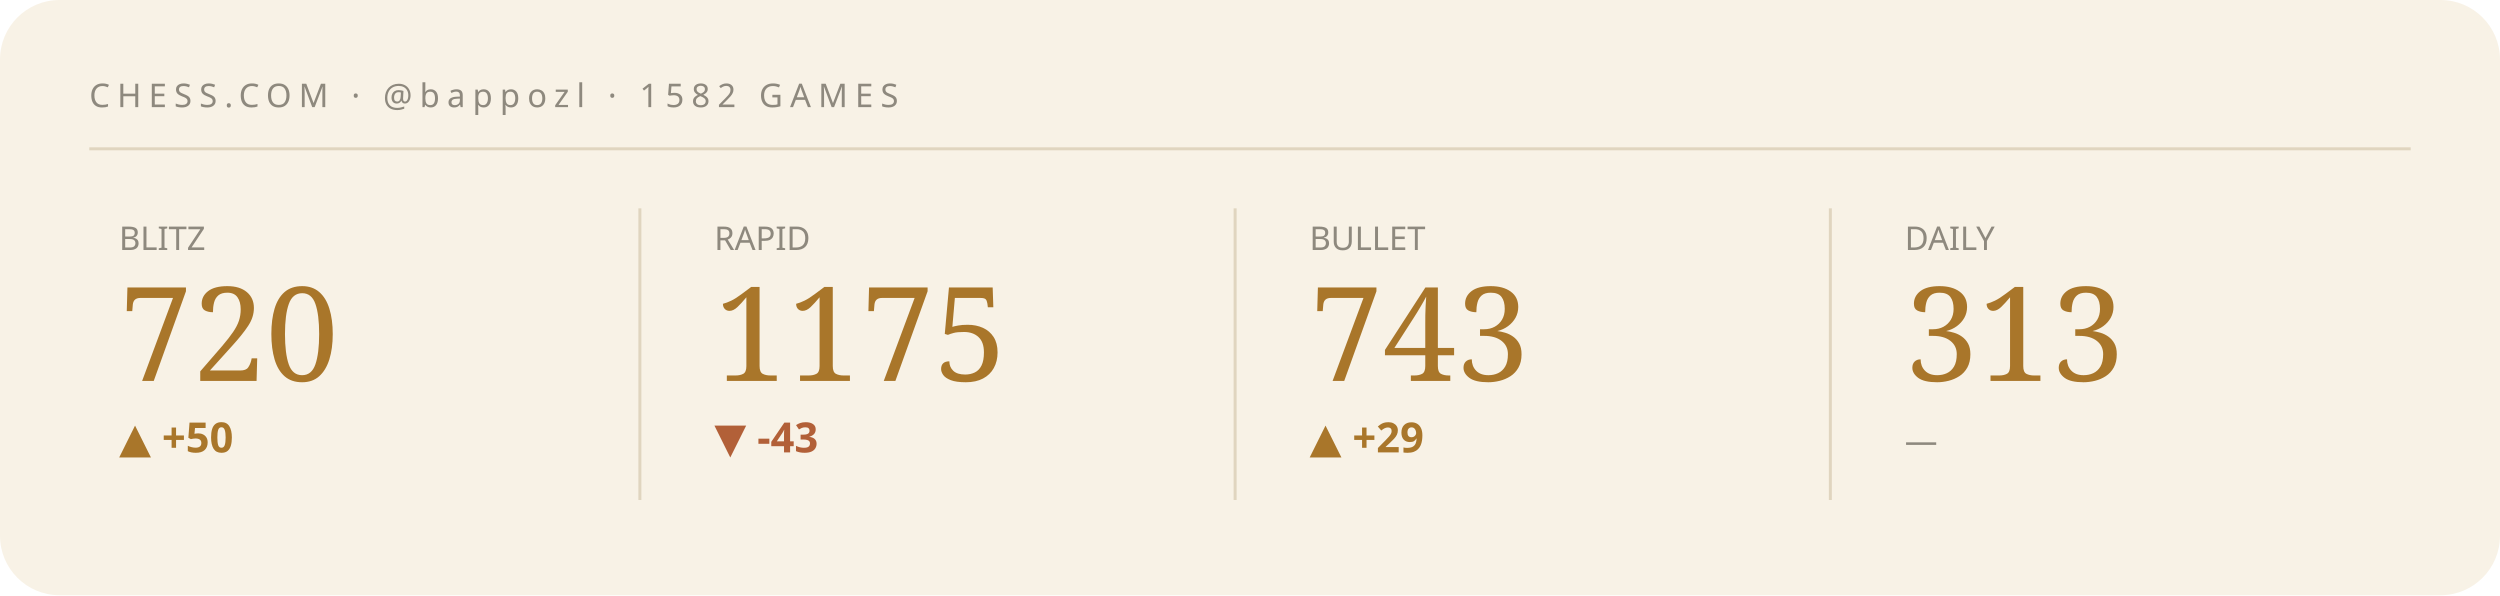
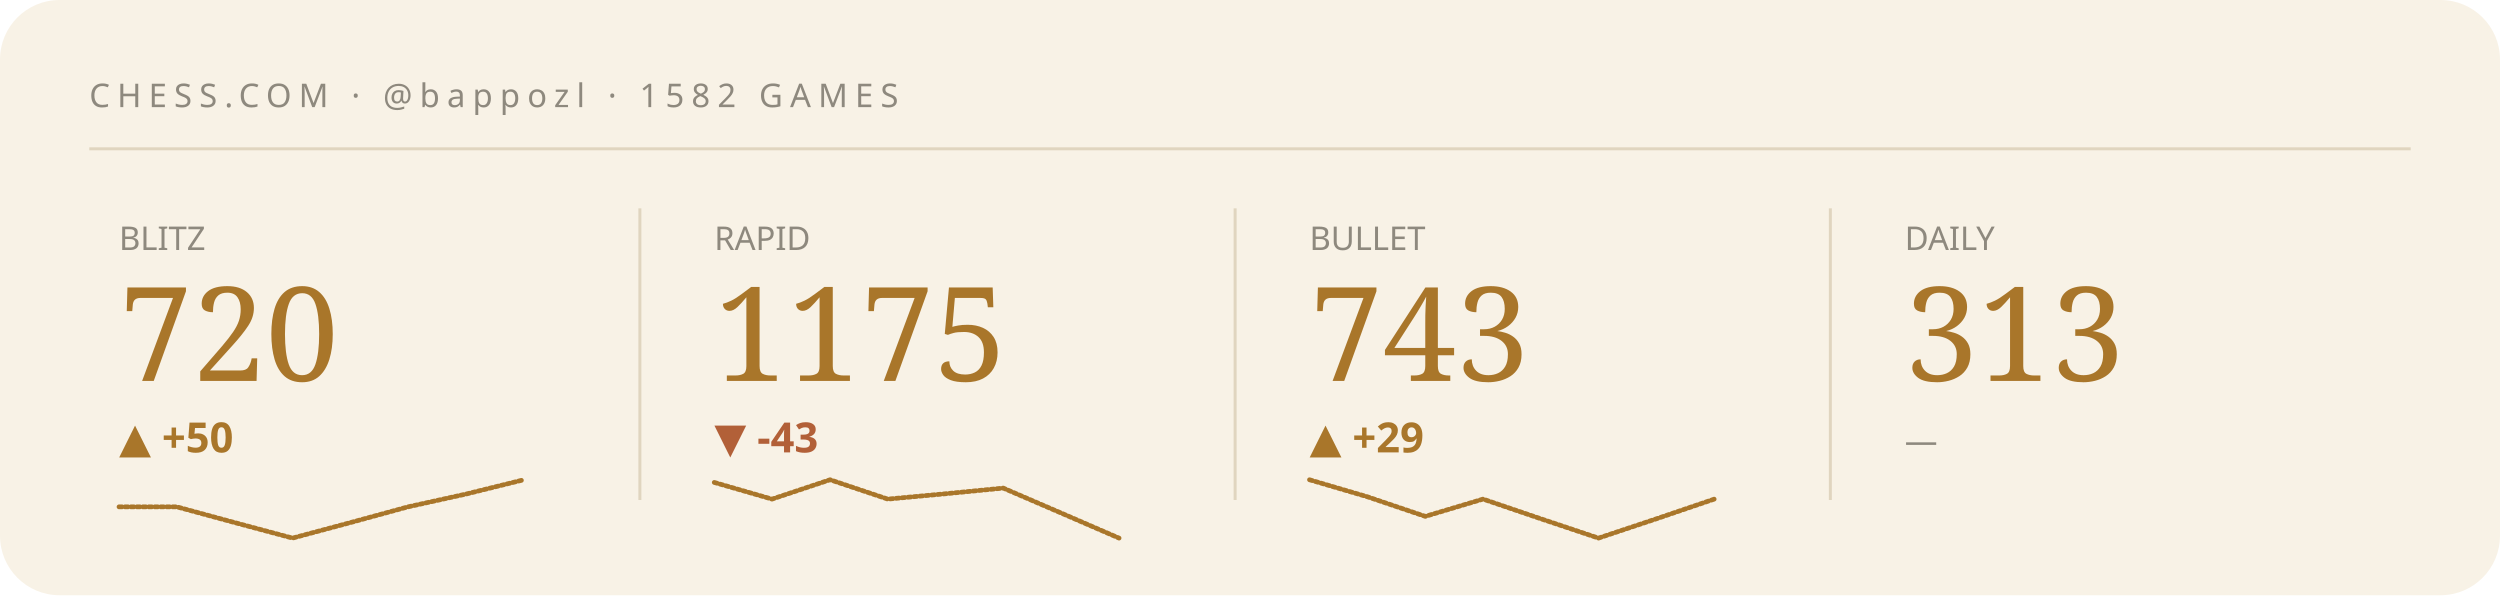
<svg xmlns="http://www.w3.org/2000/svg" viewBox="0 0 840 200" width="840" height="200" role="img" aria-label="Chess.com stats summary">
-   <style>text{fill:#241f16}.bg{fill:#f8f2e6}.acc{fill:#a9762a}.ln{stroke:#a9762a}.area{fill:#a9762a;opacity:.07}.peak{stroke:#a9762a;opacity:.3}.chip{fill:#a9762a;opacity:.14}.down{fill:#b26038}.rule{stroke:#e0d5bf}svg{font-family:'Space Grotesk',system-ui,sans-serif}.lbl{font-weight:600;font-size:11px;letter-spacing:.16em}.big{font-weight:700;font-size:34px;letter-spacing:-.02em}.mid{font-weight:600;font-size:14px}.mut{font-weight:500;font-size:11px;opacity:.5}.ser{font-family:'Instrument Serif',serif;font-weight:400;letter-spacing:0}.mono{font-family:'JetBrains Mono',monospace}.ln{fill:none;stroke-width:2.5;stroke-linecap:round;stroke-linejoin:round}.thin{stroke-width:1.6}.draw{stroke-dasharray:1200;stroke-dashoffset:1200;animation:draw 2.3s cubic-bezier(.6,.05,.2,1) forwards .25s}.dot{animation:pulse 2s ease-in-out infinite}.glow{animation:glow 3.4s ease-in-out infinite}.float{animation:float 6.5s ease-in-out infinite}.shim{animation:shim 3s ease-in-out infinite}@keyframes draw{to{stroke-dashoffset:0}}@keyframes pulse{0%,100%{r:4.5;opacity:1}50%{r:8;opacity:.45}}@keyframes glow{0%,100%{opacity:.14}50%{opacity:.34}}@keyframes float{0%,100%{transform:translateY(0)}50%{transform:translateY(-7px)}}@keyframes shim{0%,100%{opacity:.5}50%{opacity:1}}</style>
+   <style>text{fill:#241f16}.bg{fill:#f8f2e6}.acc{fill:#a9762a}.ln{stroke:#a9762a}.area{fill:#a9762a;opacity:.07}.peak{stroke:#a9762a;opacity:.3}.chip{fill:#a9762a;opacity:.14}.down{fill:#b26038}.rule{stroke:#e0d5bf}svg{font-family:'Space Grotesk',system-ui,sans-serif}.lbl{font-weight:600;font-size:11px;letter-spacing:.16em}.big{font-weight:700;font-size:34px;letter-spacing:-.02em}.mid{font-weight:600;font-size:14px}.mut{font-weight:500;font-size:11px;opacity:.5}.ser{font-family:'Instrument Serif',serif;font-weight:400;letter-spacing:0}.mono{font-family:'JetBrains Mono',monospace}.ln{fill:none;stroke-width:2.5;stroke-linecap:round;stroke-linejoin:round}.thin{stroke-width:1.6}.draw{stroke-dasharray:1;stroke-dashoffset:0;animation:draw 2.3s cubic-bezier(.6,.05,.2,1) .25s backwards}.dot{animation:pulse 2s ease-in-out infinite}.glow{animation:glow 3.4s ease-in-out infinite}.float{animation:float 6.5s ease-in-out infinite}.shim{animation:shim 3s ease-in-out infinite}@keyframes draw{from{stroke-dashoffset:1}to{stroke-dashoffset:0}}@keyframes pulse{0%,100%{r:4.5;opacity:1}50%{r:8;opacity:.45}}@keyframes glow{0%,100%{opacity:.14}50%{opacity:.34}}@keyframes float{0%,100%{transform:translateY(0)}50%{transform:translateY(-7px)}}@keyframes shim{0%,100%{opacity:.5}50%{opacity:1}}</style>
  <rect class="bg" width="840" height="200" rx="20" />
  <text class="mut" x="30" y="36" style="letter-spacing:.22em">CHESS.COM · @bappozl · 1582 GAMES</text>
  <line class="rule" x1="30" y1="50" x2="810" y2="50" />
  <g>
    <text class="mut" x="40" y="84">BLITZ</text>
    <text class="acc ser" x="40" y="128" style="font-size:44px">720</text>
    <text class="acc mid" x="40" y="152">▲ +50</text>
-     <polyline class="ln thin draw" points="40.0,170.3 59.4,170.3 78.9,175.6 98.3,180.8 117.7,175.6 137.1,170.3 156.6,166.0 176.0,161.2" />
+     <polyline class="ln thin draw" pathLength="1" points="40.0,170.3 59.4,170.3 78.9,175.6 98.3,180.8 117.7,175.6 137.1,170.3 156.6,166.0 176.0,161.2" />
  </g>
  <line class="rule" x1="215" y1="70" x2="215" y2="168" />
  <g>
    <text class="mut" x="240" y="84">RAPID</text>
    <text class="acc ser" x="240" y="128" style="font-size:44px">1175</text>
    <text class="down mid" x="240" y="152">▼ -43</text>
-     <polyline class="ln thin draw" points="240.0,162.1 259.4,167.7 278.9,161.2 298.3,167.7 317.7,165.9 337.1,164.0 356.6,172.4 376.0,180.8" />
+     <polyline class="ln thin draw" pathLength="1" points="240.0,162.1 259.4,167.7 278.9,161.2 298.3,167.7 317.7,165.9 337.1,164.0 356.6,172.4 376.0,180.8" />
  </g>
  <line class="rule" x1="415" y1="70" x2="415" y2="168" />
  <g>
    <text class="mut" x="440" y="84">BULLET</text>
    <text class="acc ser" x="440" y="128" style="font-size:44px">743</text>
    <text class="acc mid" x="440" y="152">▲ +29</text>
-     <polyline class="ln thin draw" points="440.0,161.2 459.4,166.9 478.9,173.5 498.3,167.7 517.7,174.3 537.1,180.8 556.6,174.3 576.0,167.7" />
+     <polyline class="ln thin draw" pathLength="1" points="440.0,161.2 459.4,166.9 478.9,173.5 498.3,167.7 517.7,174.3 537.1,180.8 556.6,174.3 576.0,167.7" />
  </g>
  <line class="rule" x1="615" y1="70" x2="615" y2="168" />
  <g>
    <text class="mut" x="640" y="84">DAILY</text>
    <text class="acc ser" x="640" y="128" style="font-size:44px">313</text>
    <text class="mut mid" x="640" y="152">—</text>
  </g>
</svg>
